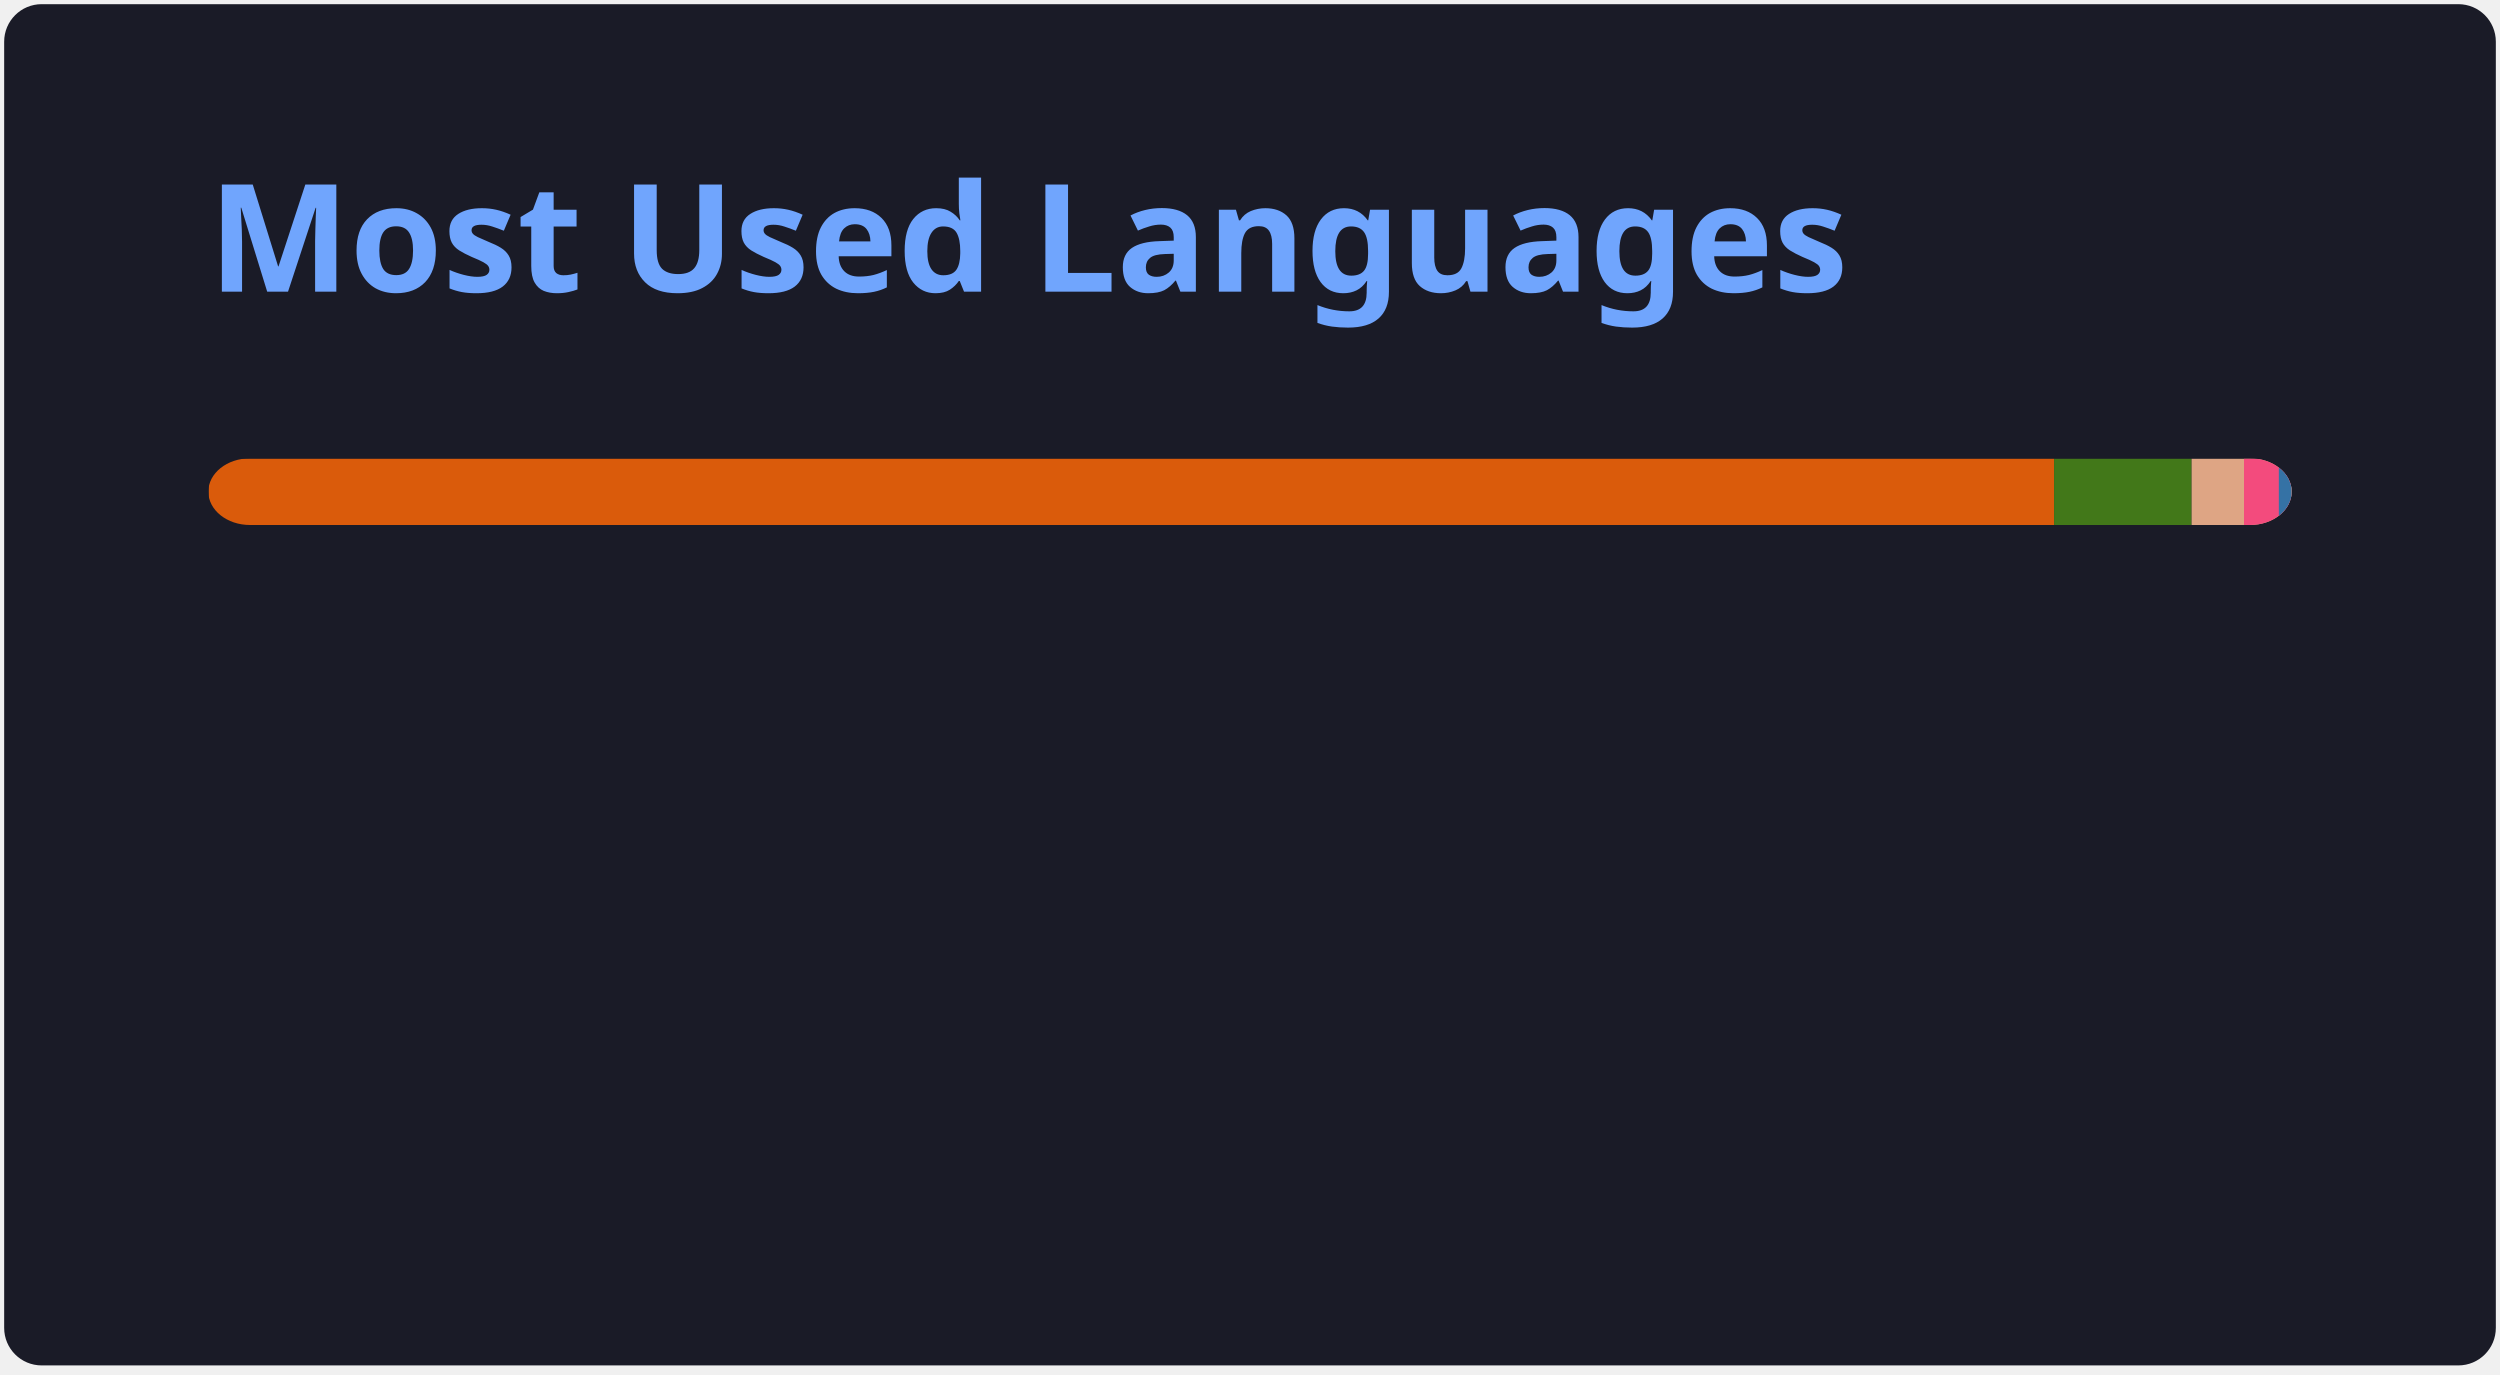
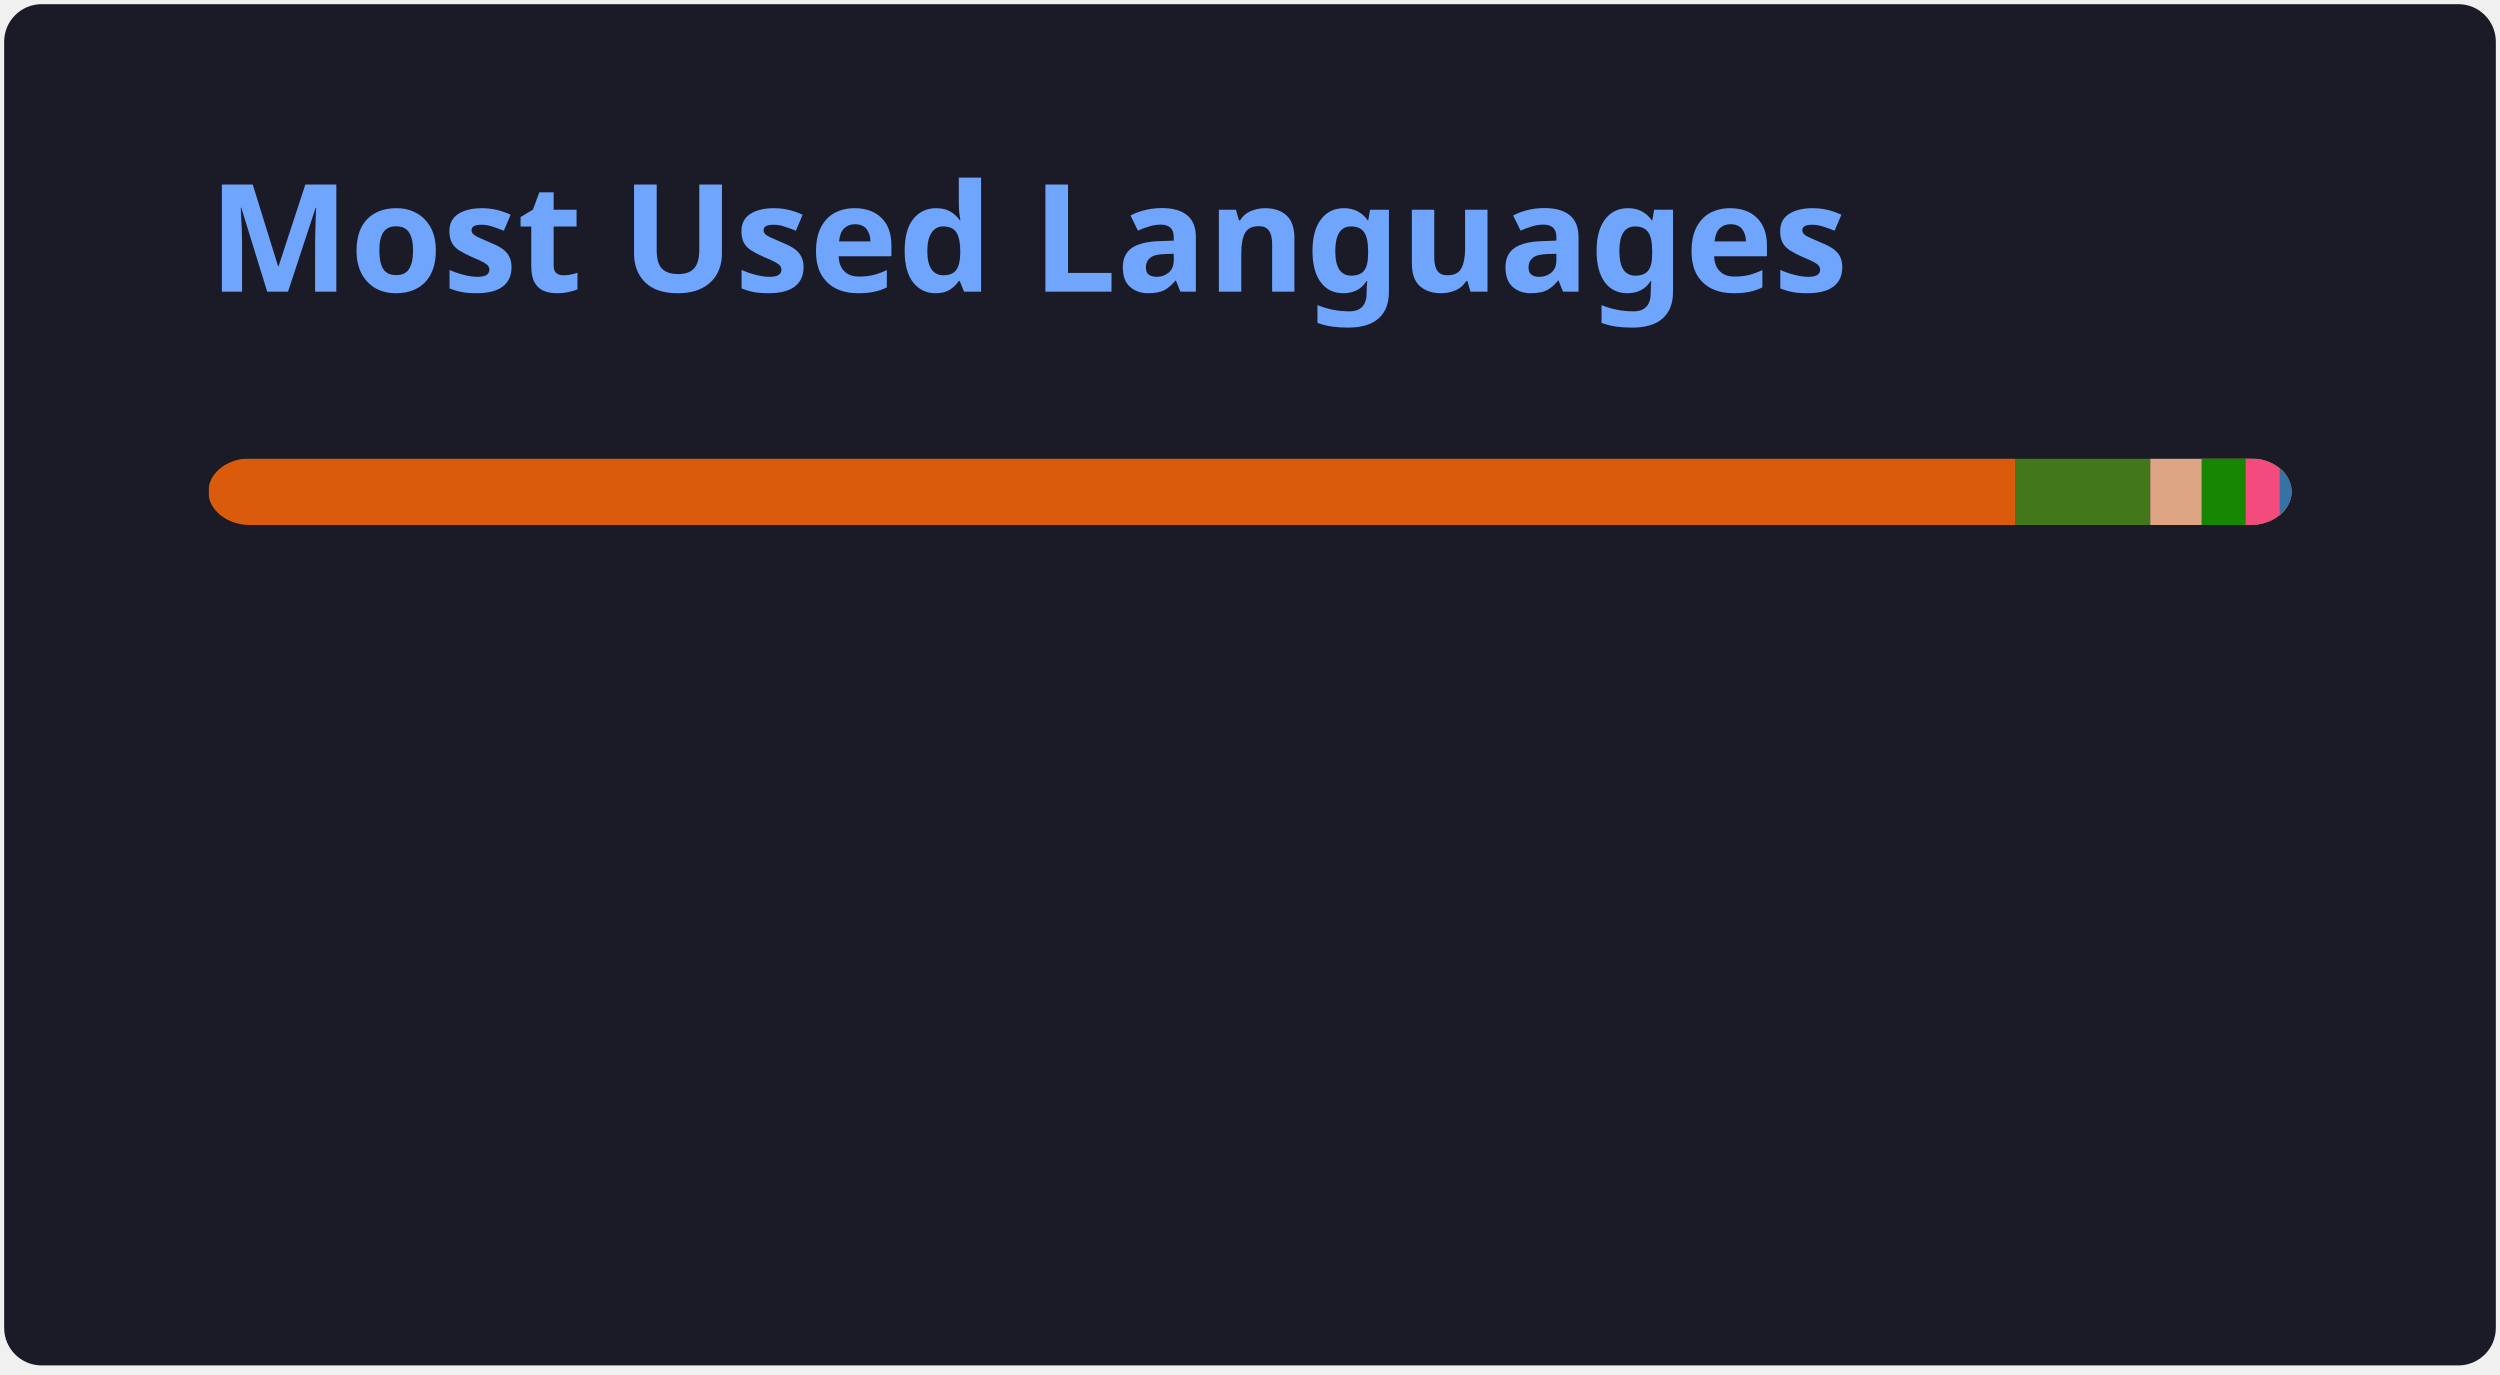
<svg xmlns="http://www.w3.org/2000/svg" width="300" height="165" viewBox="0 0 300 165" fill="none" role="img" aria-labelledby="descId">
  <style>
          .header {
            font: 600 18px 'Segoe UI', Ubuntu, Sans-Serif;
            fill: #70a5fd;
            animation: fadeInAnimation 0.8s ease-in-out forwards;
          }
          @supports(-moz-appearance: auto) {
            /* Selector detects Firefox */
            .header { font-size: 15.5px; }
          }
          
    @keyframes slideInAnimation {
      from {
        width: 0;
      }
      to {
        width: calc(100%-100px);
      }
    }
    @keyframes growWidthAnimation {
      from {
        width: 0;
      }
      to {
        width: 100%;
      }
    }
    .stat {
      font: 600 14px 'Segoe UI', Ubuntu, "Helvetica Neue", Sans-Serif; fill: #38bdae;
    }
    @supports(-moz-appearance: auto) {
      /* Selector detects Firefox */
      .stat { font-size:12px; }
    }
    .bold { font-weight: 700 }
    .lang-name {
      font: 400 11px "Segoe UI", Ubuntu, Sans-Serif;
      fill: #38bdae;
    }
    .stagger {
      opacity: 0;
      animation: fadeInAnimation 0.3s ease-in-out forwards;
    }
    #rect-mask rect{
      animation: slideInAnimation 1s ease-in-out forwards;
    }
    .lang-progress{
      animation: growWidthAnimation 0.6s ease-in-out forwards;
    }
    

          
      /* Animations */
      @keyframes scaleInAnimation {
        from {
          transform: translate(-5px, 5px) scale(0);
        }
        to {
          transform: translate(-5px, 5px) scale(1);
        }
      }
      @keyframes fadeInAnimation {
        from {
          opacity: 0;
        }
        to {
          opacity: 1;
        }
      }
    
          
        </style>
  <rect data-testid="card-bg" x="0.5" y="0.5" rx="4.5" height="99%" stroke="#e4e2e2" width="299" fill="#1a1b27" stroke-opacity="0" />
  <g data-testid="card-title" transform="translate(25, 35)">
    <g transform="translate(0, 0)">
      <text x="0" y="0" class="header" data-testid="header">Most Used Languages</text>
    </g>
  </g>
  <g data-testid="main-card-body" transform="translate(0, 55)">
    <svg data-testid="lang-items" x="25">
      <mask id="rect-mask">
        <rect x="0" y="0" width="250" height="8" fill="white" rx="5" />
      </mask>
-       <rect mask="url(#rect-mask)" data-testid="lang-progress" x="0" y="0" width="221.49" height="8" fill="#DA5B0B" />
-       <rect mask="url(#rect-mask)" data-testid="lang-progress" x="221.49" y="0" width="16.5" height="8" fill="#427819" />
-       <rect mask="url(#rect-mask)" data-testid="lang-progress" x="237.99" y="0" width="16.29" height="8" fill="#dea584" />
-       <rect mask="url(#rect-mask)" data-testid="lang-progress" x="244.28" y="0" width="14.18" height="8" fill="#f34b7d" />
-       <rect mask="url(#rect-mask)" data-testid="lang-progress" x="248.46" y="0" width="11.45" height="8" fill="#3572A5" />
-       <rect mask="url(#rect-mask)" data-testid="lang-progress" x="249.91" y="0" width="10.09" height="8" fill="#858585" />
+       <rect mask="url(#rect-mask)" data-testid="lang-progress" x="0" y="0" width="216.88" height="8" fill="#DA5B0B" />
+       <rect mask="url(#rect-mask)" data-testid="lang-progress" x="216.88" y="0" width="16.15" height="8" fill="#427819" />
+       <rect mask="url(#rect-mask)" data-testid="lang-progress" x="233.03" y="0" width="16.16" height="8" fill="#dea584" />
+       <rect mask="url(#rect-mask)" data-testid="lang-progress" x="239.19" y="0" width="15.29" height="8" fill="#178600" />
+       <rect mask="url(#rect-mask)" data-testid="lang-progress" x="244.48" y="0" width="14.09" height="8" fill="#f34b7d" />
+       <rect mask="url(#rect-mask)" data-testid="lang-progress" x="248.57" y="0" width="11.42" height="8" fill="#3572A5" />
      <g transform="translate(0, 25)">
        <g transform="translate(0, 0)">
          <g transform="translate(0, 0)">
            <g class="stagger" style="animation-delay: 450ms">
              <circle cx="5" cy="6" r="5" fill="#DA5B0B" />
              <text data-testid="lang-name" x="15" y="10" class="lang-name">
-         Jupyter Notebook 88.59%
+         Jupyter Notebook 86.75%
      </text>
            </g>
          </g>
          <g transform="translate(0, 25)">
            <g class="stagger" style="animation-delay: 600ms">
              <circle cx="5" cy="6" r="5" fill="#427819" />
              <text data-testid="lang-name" x="15" y="10" class="lang-name">
-         Makefile 6.60%
+         Makefile 6.46%
      </text>
            </g>
          </g>
          <g transform="translate(0, 50)">
            <g class="stagger" style="animation-delay: 750ms">
              <circle cx="5" cy="6" r="5" fill="#dea584" />
              <text data-testid="lang-name" x="15" y="10" class="lang-name">
-         Rust 2.52%
+         Rust 2.46%
      </text>
            </g>
          </g>
        </g>
        <g transform="translate(150, 0)">
          <g transform="translate(0, 0)">
            <g class="stagger" style="animation-delay: 450ms">
-               <circle cx="5" cy="6" r="5" fill="#f34b7d" />
+               <circle cx="5" cy="6" r="5" fill="#178600" />
              <text data-testid="lang-name" x="15" y="10" class="lang-name">
-         C++ 1.67%
+         C# 2.12%
      </text>
            </g>
          </g>
          <g transform="translate(0, 25)">
            <g class="stagger" style="animation-delay: 600ms">
-               <circle cx="5" cy="6" r="5" fill="#3572A5" />
+               <circle cx="5" cy="6" r="5" fill="#f34b7d" />
              <text data-testid="lang-name" x="15" y="10" class="lang-name">
-         Python 0.58%
+         C++ 1.64%
      </text>
            </g>
          </g>
          <g transform="translate(0, 50)">
            <g class="stagger" style="animation-delay: 750ms">
-               <circle cx="5" cy="6" r="5" fill="#858585" />
+               <circle cx="5" cy="6" r="5" fill="#3572A5" />
              <text data-testid="lang-name" x="15" y="10" class="lang-name">
-         DTrace 0.04%
+         Python 0.57%
      </text>
            </g>
          </g>
        </g>
      </g>
    </svg>
  </g>
</svg>
